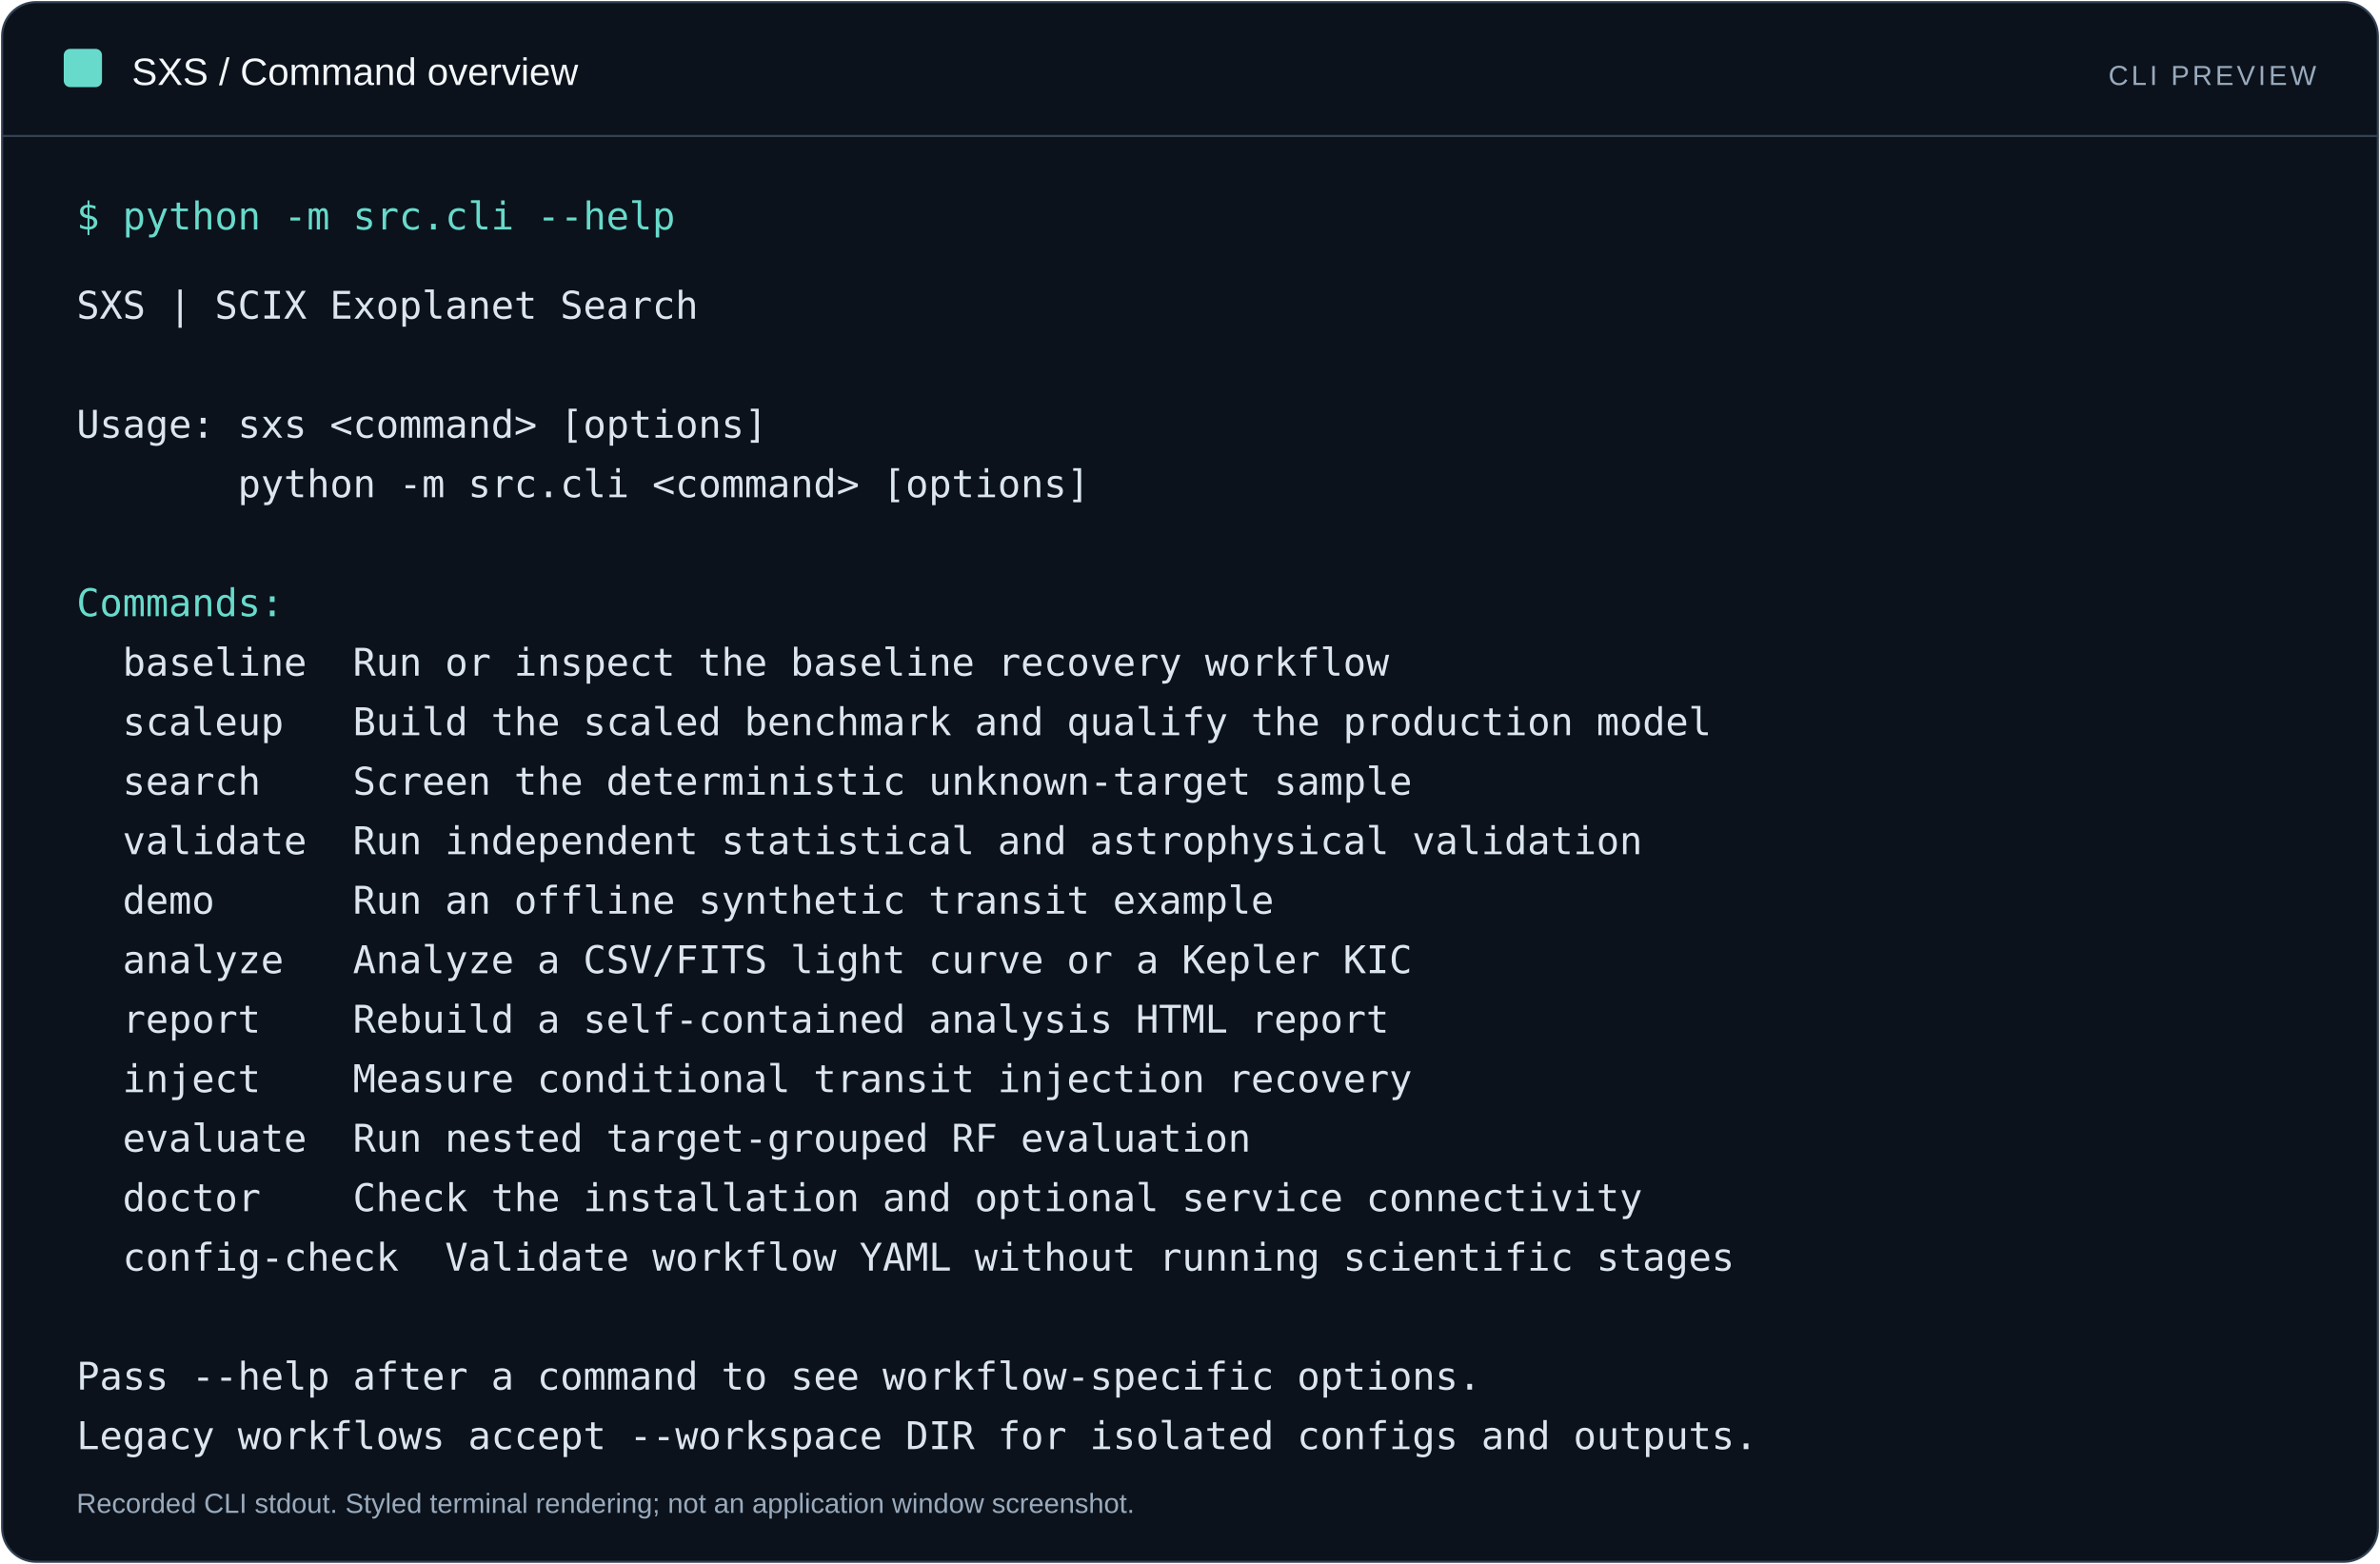
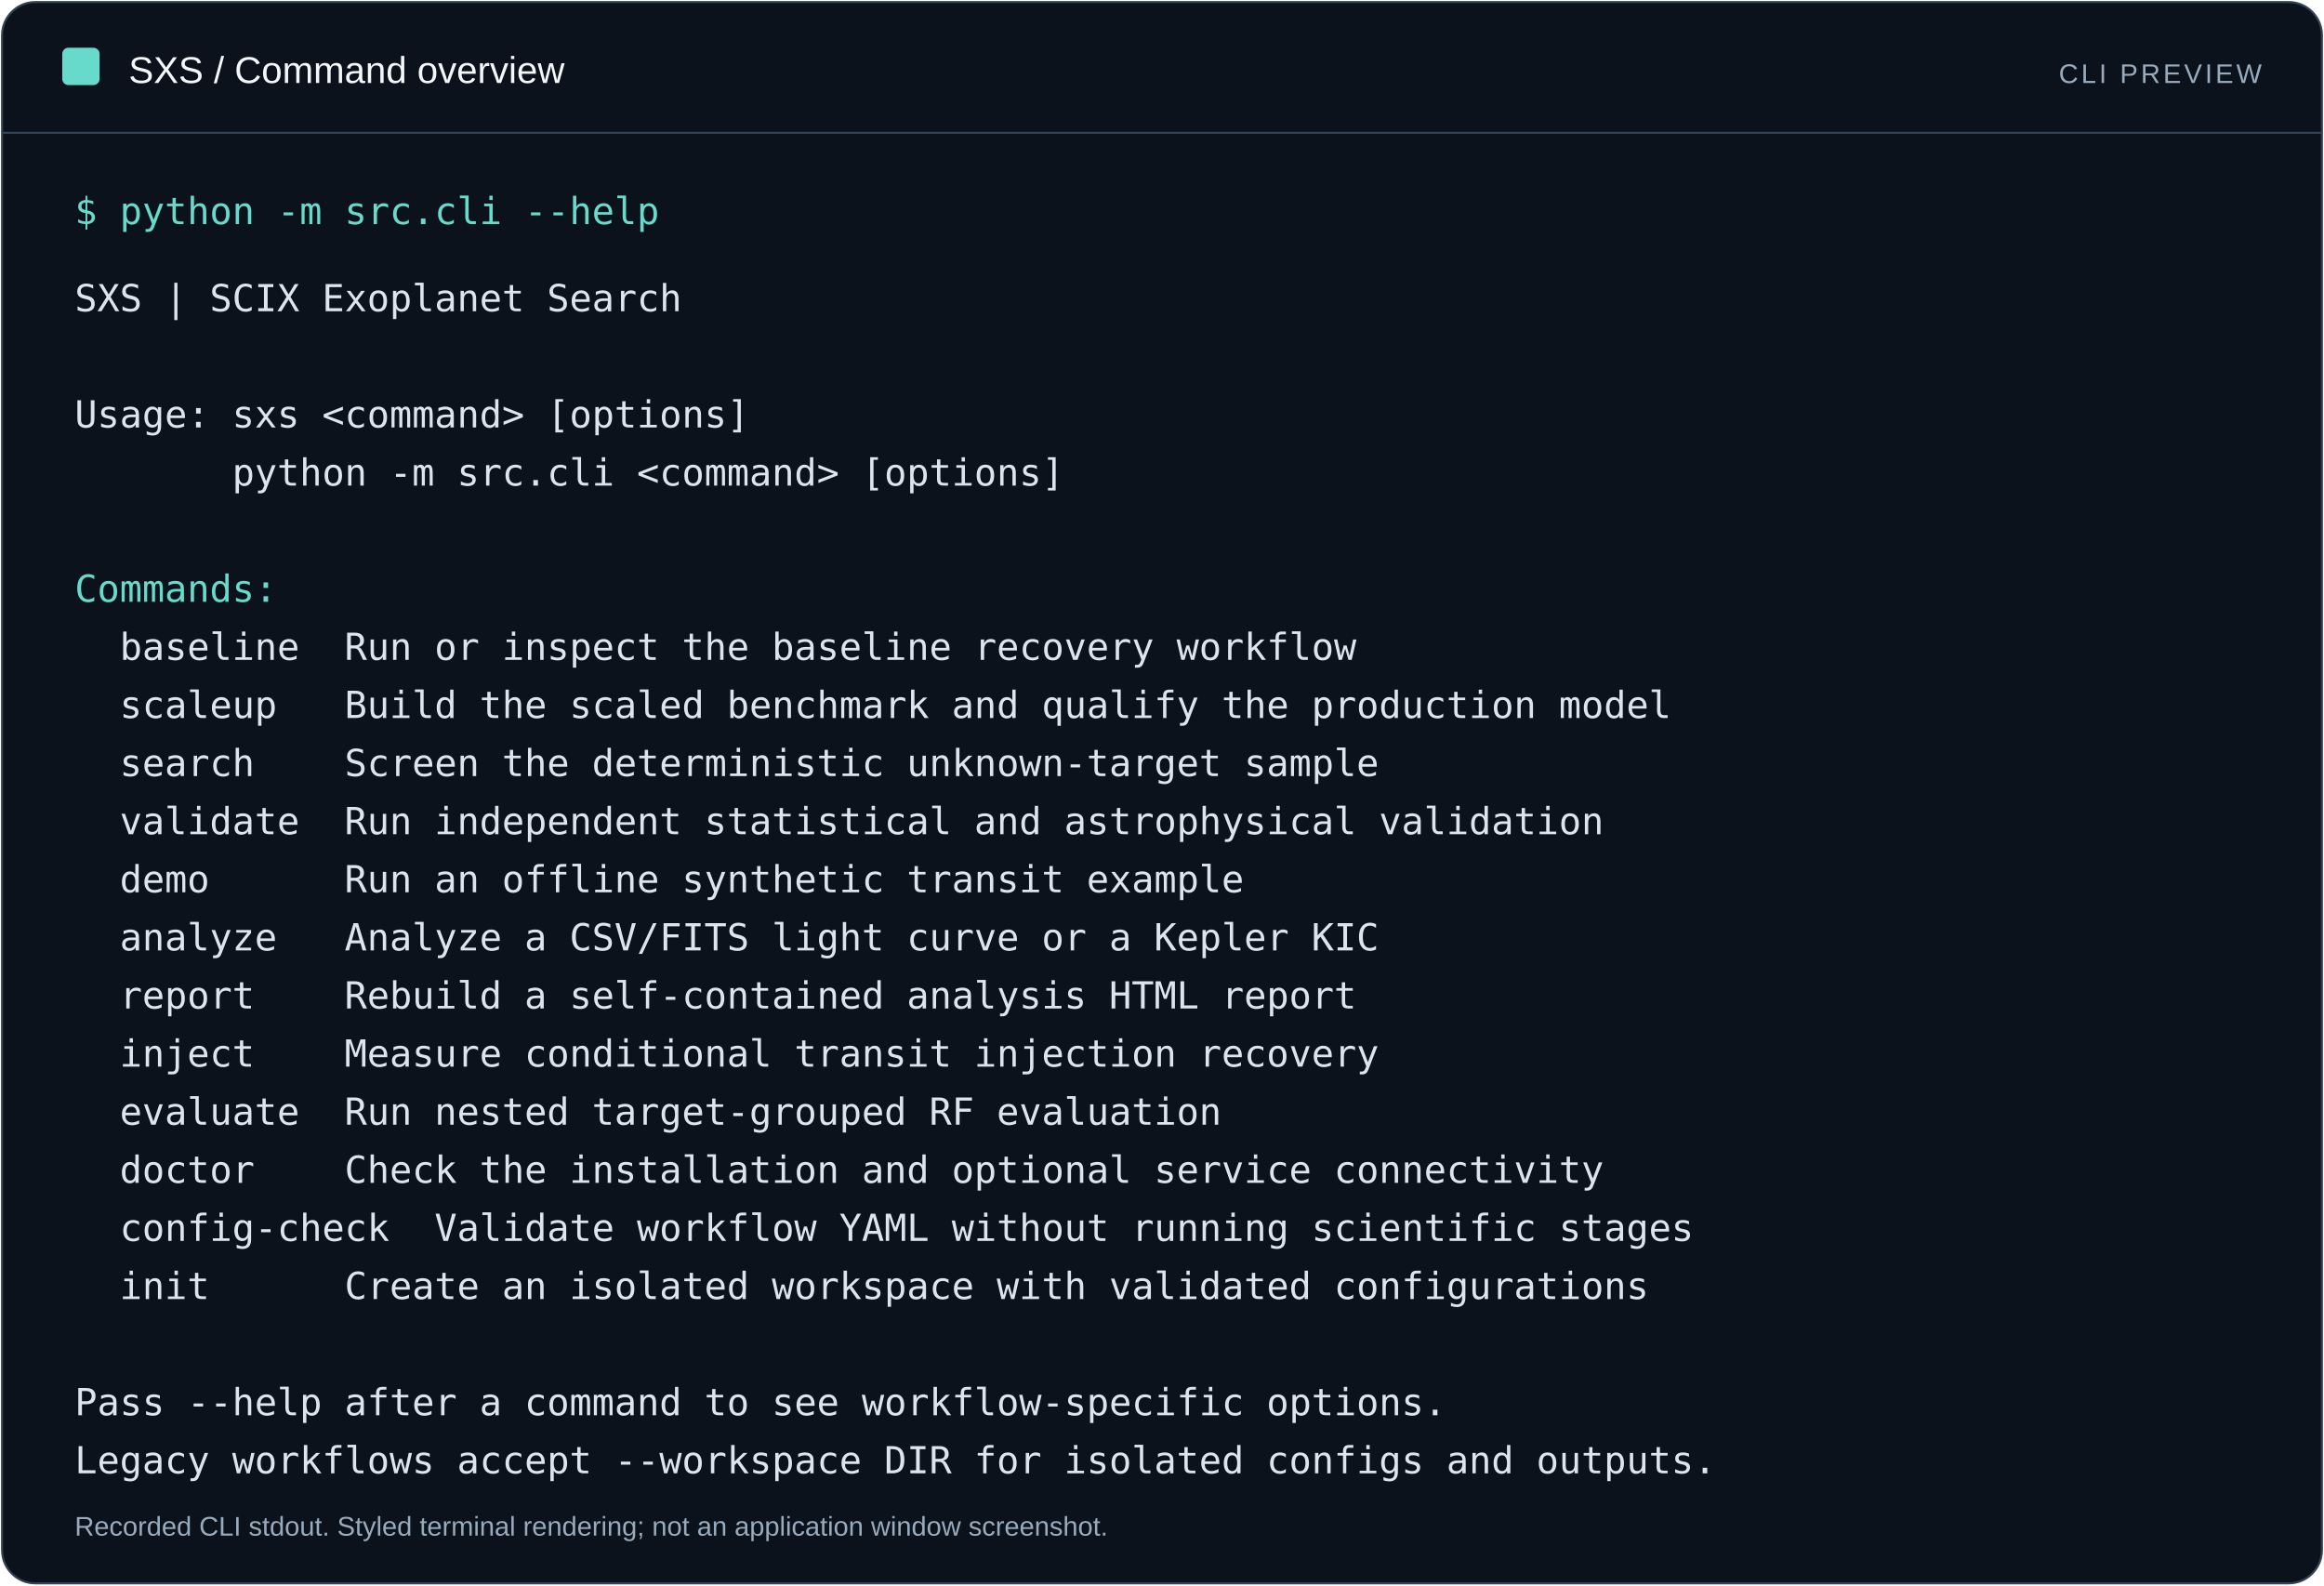
- <svg xmlns="http://www.w3.org/2000/svg" width="1120" height="736" viewBox="0 0 1120 736" role="img" aria-labelledby="title desc">
-   <rect x="1" y="1" width="1118" height="734" rx="16" fill="#0b121b" stroke="#334254" />
+ <svg xmlns="http://www.w3.org/2000/svg" width="1120" height="764" viewBox="0 0 1120 764" role="img" aria-labelledby="title desc">
+   <rect x="1" y="1" width="1118" height="762" rx="16" fill="#0b121b" stroke="#334254" />
  <path d="M1 64H1119" stroke="#334254" />
  <rect x="30" y="23" width="18" height="18" rx="3" fill="#68dacb" />
  <text x="62" y="40" font-family="Arial, sans-serif" font-size="18" fill="#f3f7fa">SXS / Command overview</text>
  <text x="1090" y="40" text-anchor="end" font-family="Arial, sans-serif" font-size="13" letter-spacing="1.4" fill="#99aabd">CLI PREVIEW</text>
  <g font-family="Consolas, DejaVu Sans Mono, monospace" font-size="18">
    <text x="36" y="108" fill="#68dacb">$ python -m src.cli --help</text>
    <text x="36" y="150" fill="#dce5ed" xml:space="preserve">SXS | SCIX Exoplanet Search</text>
    <text x="36" y="178" fill="#dce5ed" xml:space="preserve" />
    <text x="36" y="206" fill="#dce5ed" xml:space="preserve">Usage: sxs &lt;command&gt; [options]</text>
    <text x="36" y="234" fill="#dce5ed" xml:space="preserve">       python -m src.cli &lt;command&gt; [options]</text>
    <text x="36" y="262" fill="#dce5ed" xml:space="preserve" />
    <text x="36" y="290" fill="#68dacb" xml:space="preserve">Commands:</text>
    <text x="36" y="318" fill="#dce5ed" xml:space="preserve">  baseline  Run or inspect the baseline recovery workflow</text>
    <text x="36" y="346" fill="#dce5ed" xml:space="preserve">  scaleup   Build the scaled benchmark and qualify the production model</text>
    <text x="36" y="374" fill="#dce5ed" xml:space="preserve">  search    Screen the deterministic unknown-target sample</text>
    <text x="36" y="402" fill="#dce5ed" xml:space="preserve">  validate  Run independent statistical and astrophysical validation</text>
    <text x="36" y="430" fill="#dce5ed" xml:space="preserve">  demo      Run an offline synthetic transit example</text>
    <text x="36" y="458" fill="#dce5ed" xml:space="preserve">  analyze   Analyze a CSV/FITS light curve or a Kepler KIC</text>
    <text x="36" y="486" fill="#dce5ed" xml:space="preserve">  report    Rebuild a self-contained analysis HTML report</text>
    <text x="36" y="514" fill="#dce5ed" xml:space="preserve">  inject    Measure conditional transit injection recovery</text>
    <text x="36" y="542" fill="#dce5ed" xml:space="preserve">  evaluate  Run nested target-grouped RF evaluation</text>
    <text x="36" y="570" fill="#dce5ed" xml:space="preserve">  doctor    Check the installation and optional service connectivity</text>
    <text x="36" y="598" fill="#dce5ed" xml:space="preserve">  config-check  Validate workflow YAML without running scientific stages</text>
-     <text x="36" y="626" fill="#dce5ed" xml:space="preserve" />
-     <text x="36" y="654" fill="#dce5ed" xml:space="preserve">Pass --help after a command to see workflow-specific options.</text>
-     <text x="36" y="682" fill="#dce5ed" xml:space="preserve">Legacy workflows accept --workspace DIR for isolated configs and outputs.</text>
+     <text x="36" y="626" fill="#dce5ed" xml:space="preserve">  init      Create an isolated workspace with validated configurations</text>
+     <text x="36" y="654" fill="#dce5ed" xml:space="preserve" />
+     <text x="36" y="682" fill="#dce5ed" xml:space="preserve">Pass --help after a command to see workflow-specific options.</text>
+     <text x="36" y="710" fill="#dce5ed" xml:space="preserve">Legacy workflows accept --workspace DIR for isolated configs and outputs.</text>
  </g>
-   <text x="36" y="712" font-family="Arial, sans-serif" font-size="13" fill="#99aabd">Recorded CLI stdout. Styled terminal rendering; not an application window screenshot.</text>
+   <text x="36" y="740" font-family="Arial, sans-serif" font-size="13" fill="#99aabd">Recorded CLI stdout. Styled terminal rendering; not an application window screenshot.</text>
</svg>
